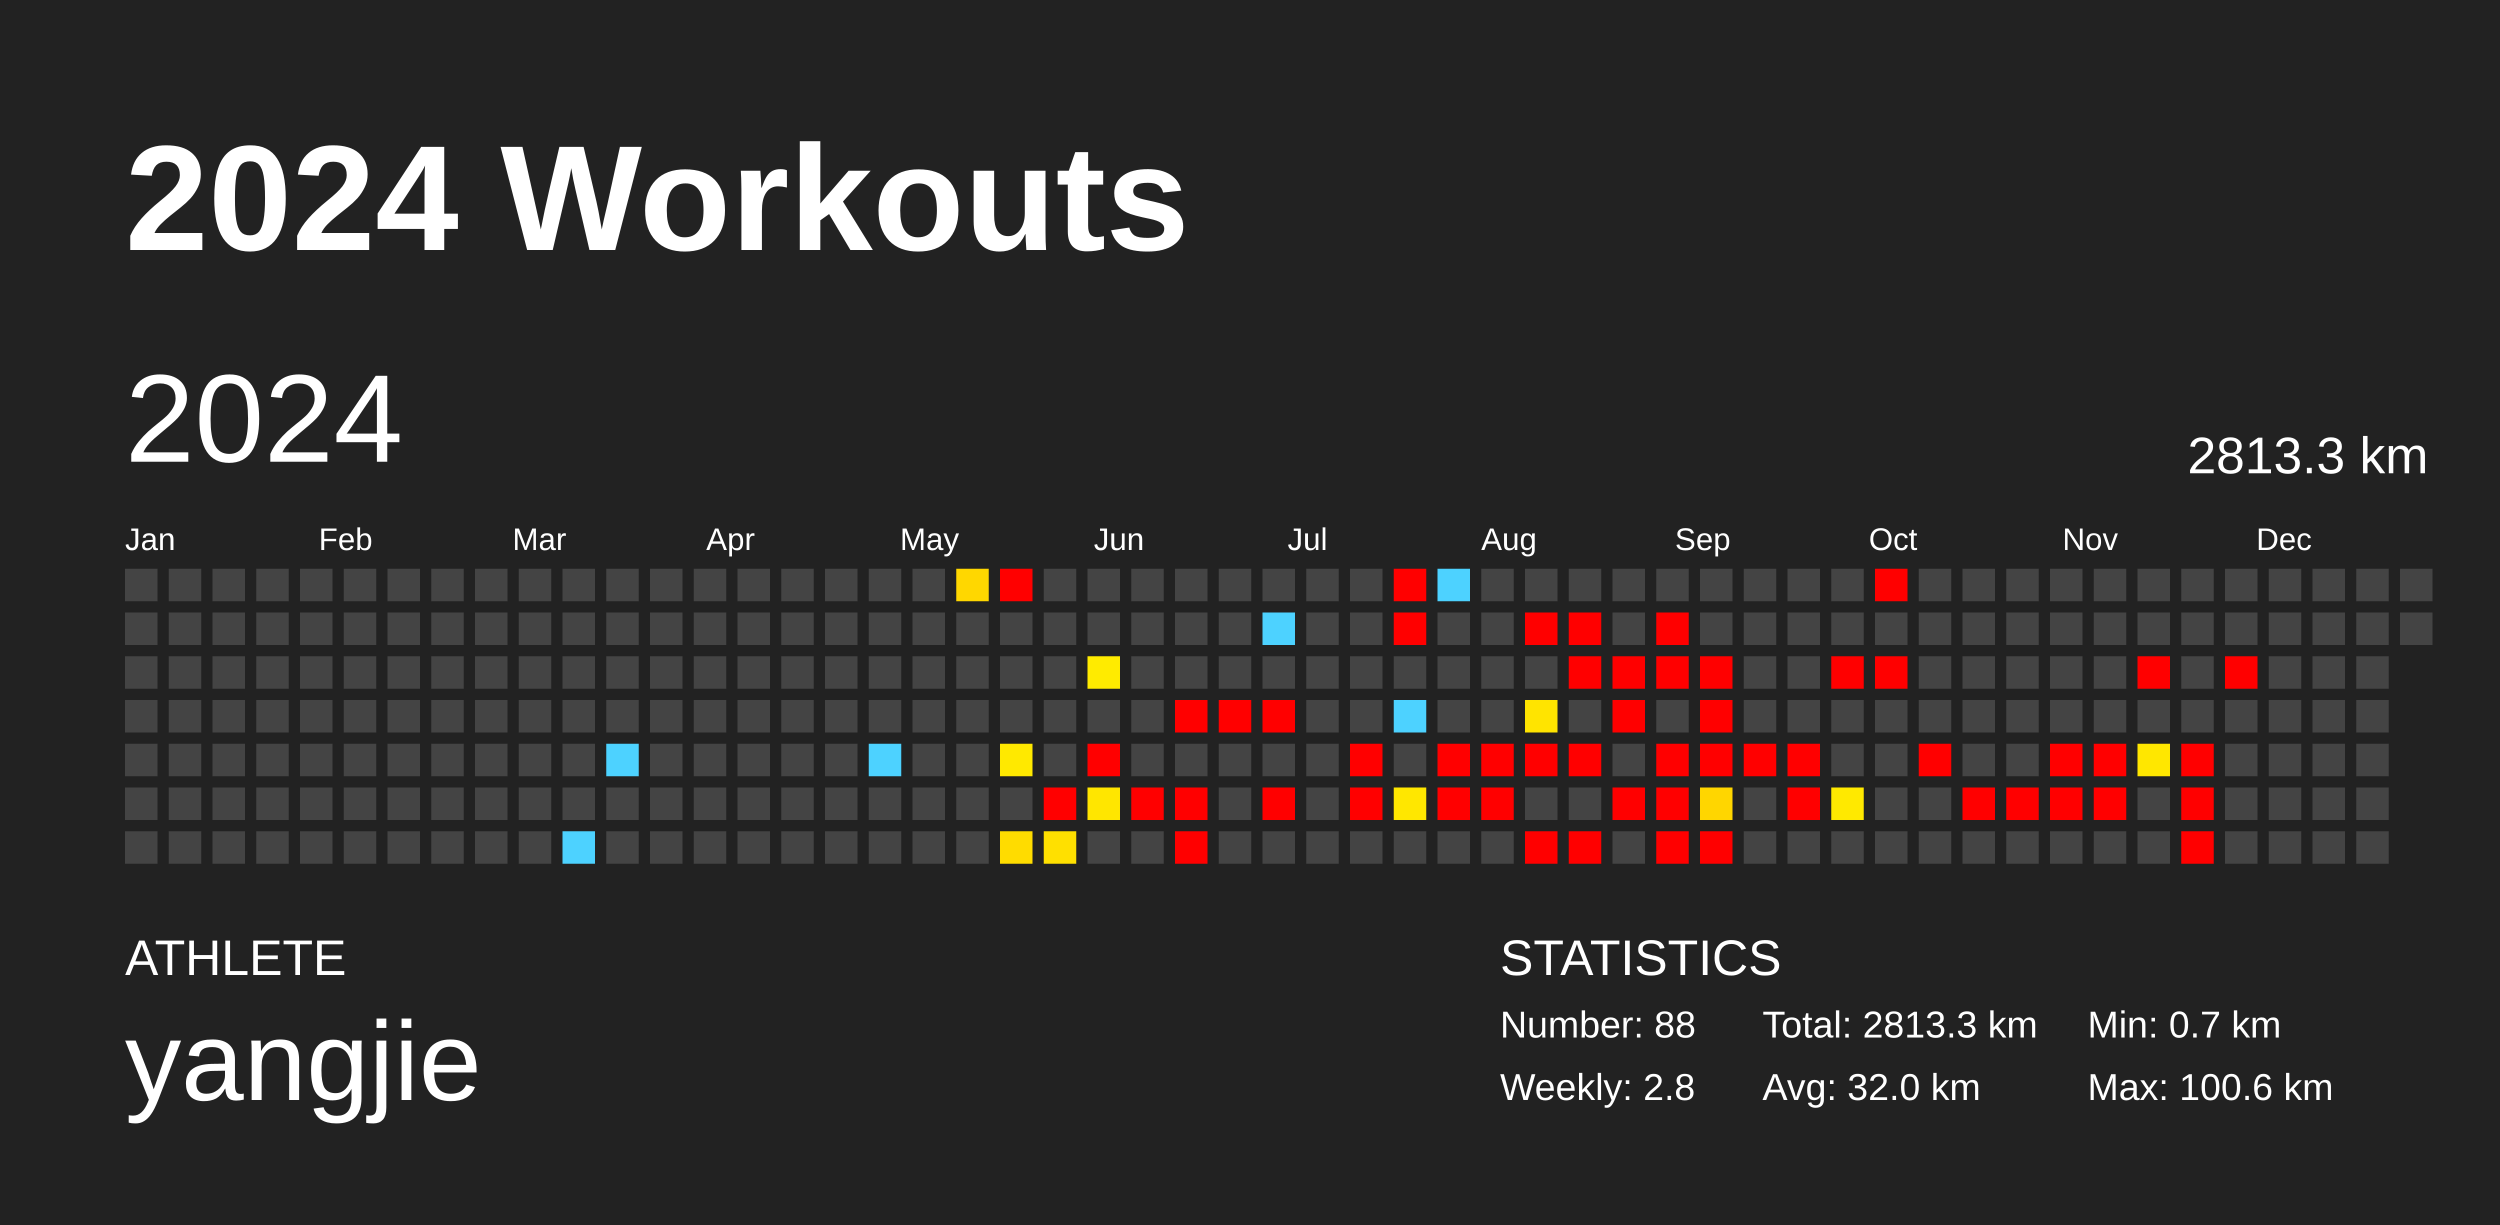
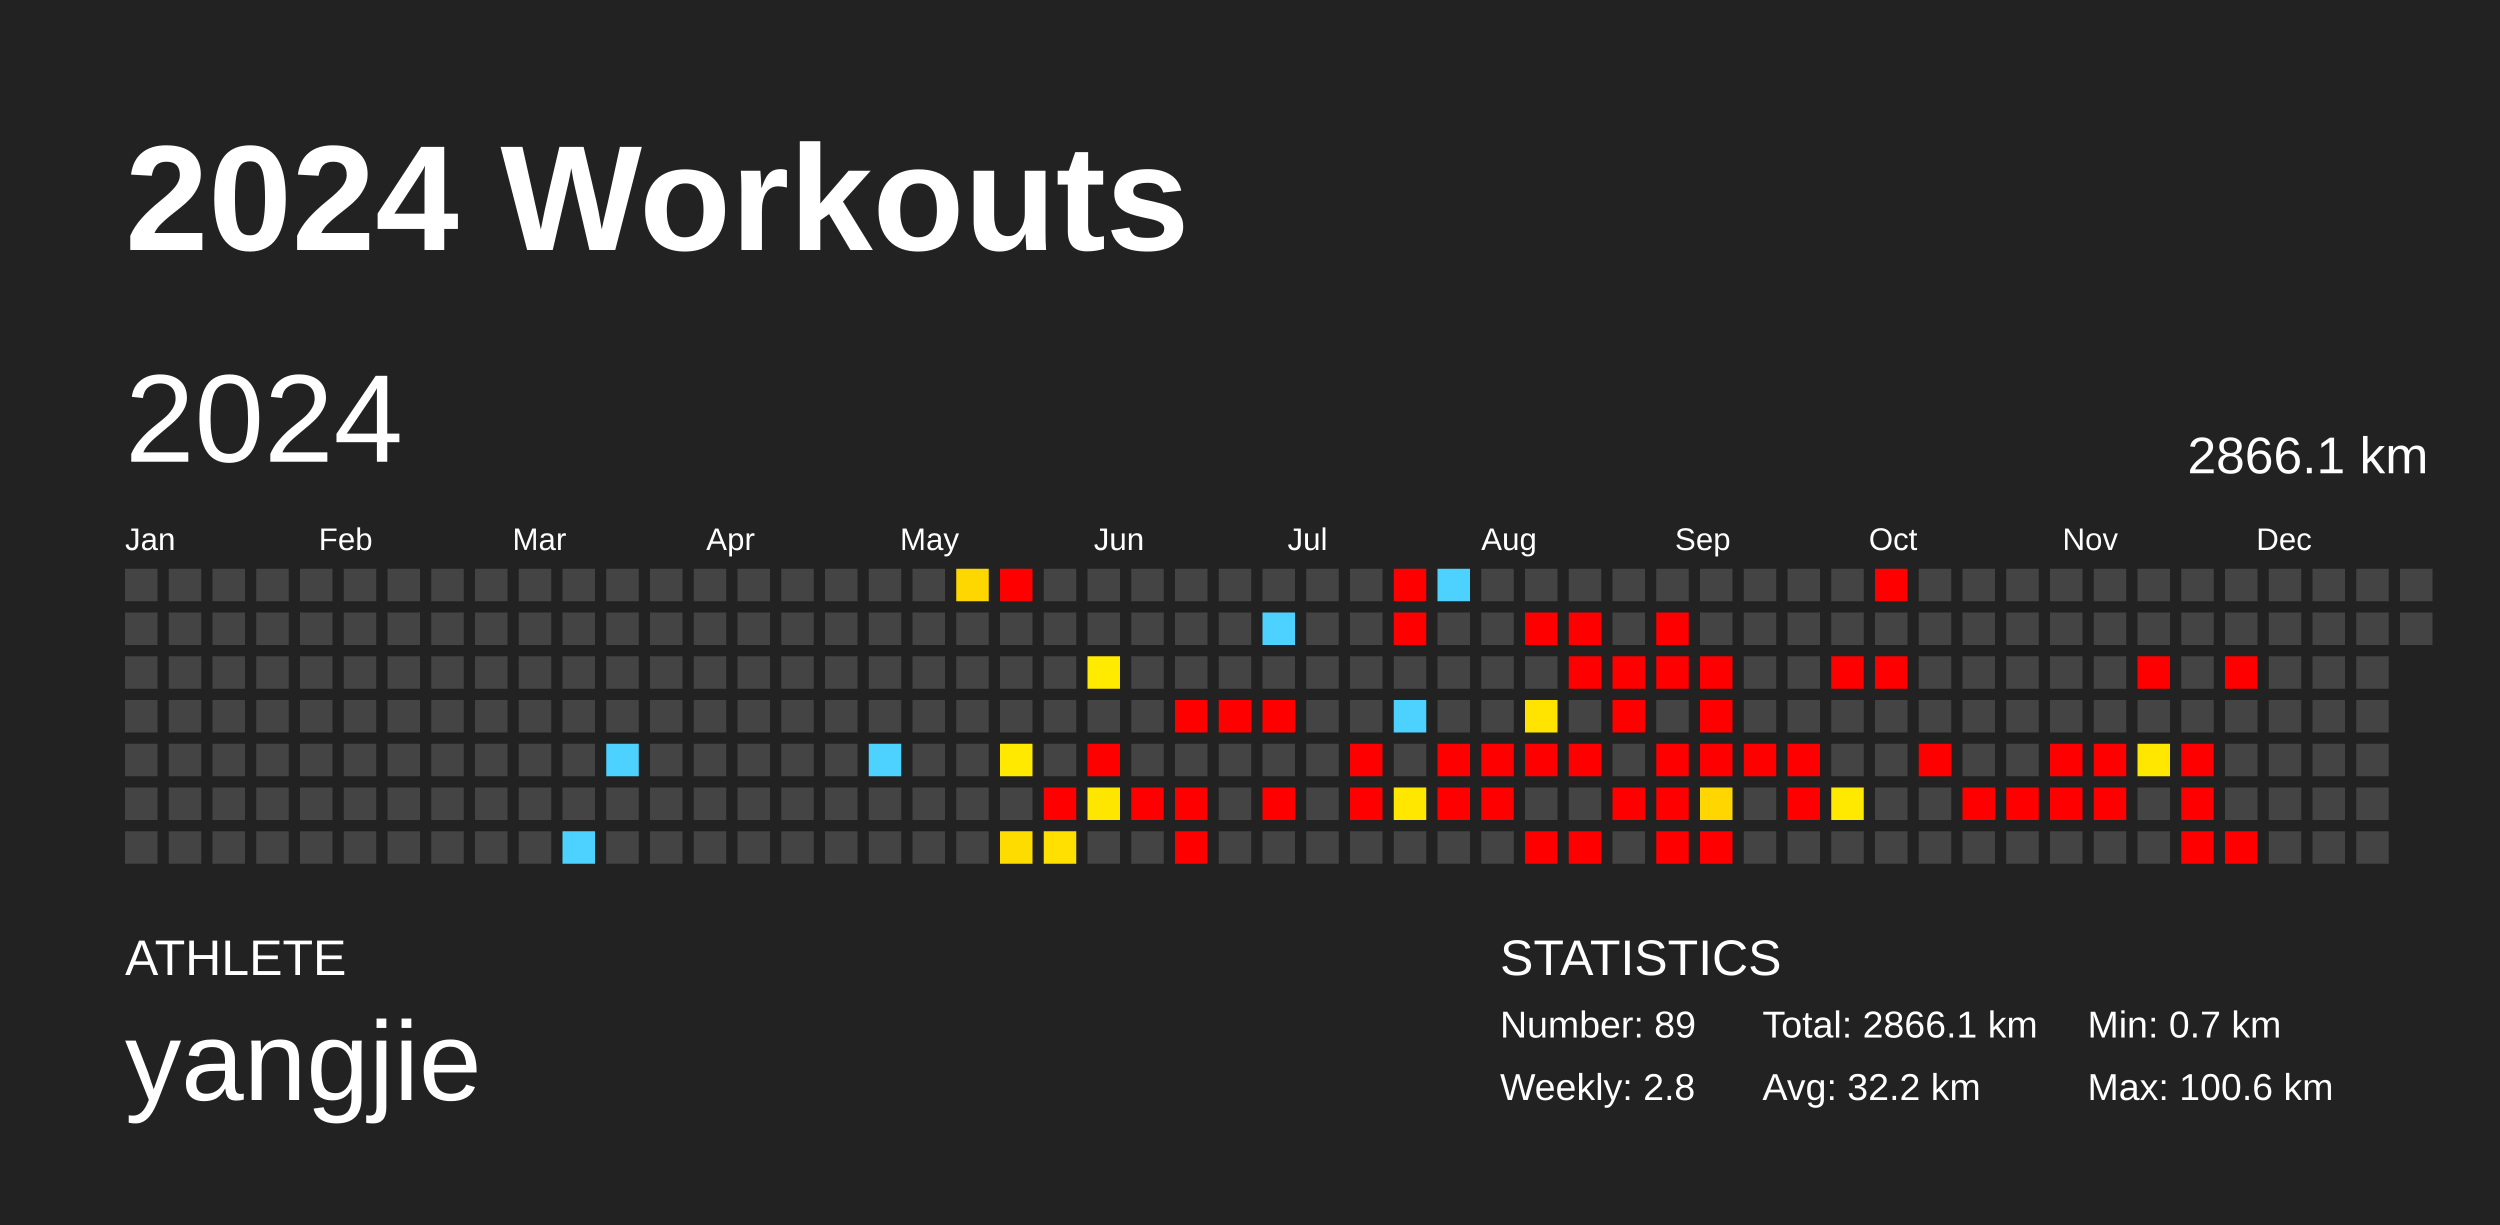
<svg xmlns="http://www.w3.org/2000/svg" baseProfile="full" height="98mm" version="1.1" viewBox="0,0,200,98" width="200mm">
  <defs />
  <rect fill="#222222" height="98" width="200" x="0" y="0" />
  <text fill="#FFFFFF" style="font-size:12px; font-family:Arial; font-weight:bold;" x="10" y="20">2024 Workouts</text>
  <text fill="#FFFFFF" style="font-size:4px; font-family:Arial" x="10" y="78">ATHLETE</text>
  <text fill="#FFFFFF" style="font-size:9px; font-family:Arial" x="10" y="88">yangjie</text>
  <text fill="#FFFFFF" style="font-size:4px; font-family:Arial" x="120" y="78">STATISTICS</text>
-   <text fill="#FFFFFF" style="font-size:3px; font-family:Arial" x="120" y="83">Number: 88</text>
+   <text fill="#FFFFFF" style="font-size:3px; font-family:Arial" x="120" y="83">Number: 89</text>
  <text fill="#FFFFFF" style="font-size:3px; font-family:Arial" x="120" y="88">Weekly: 2.8</text>
-   <text fill="#FFFFFF" style="font-size:3px; font-family:Arial" x="141" y="83">Total: 2813.3 km</text>
-   <text fill="#FFFFFF" style="font-size:3px; font-family:Arial" x="141" y="88">Avg: 32.0 km</text>
+   <text fill="#FFFFFF" style="font-size:3px; font-family:Arial" x="141" y="83">Total: 2866.1 km</text>
+   <text fill="#FFFFFF" style="font-size:3px; font-family:Arial" x="141" y="88">Avg: 32.2 km</text>
  <text fill="#FFFFFF" style="font-size:3px; font-family:Arial" x="167" y="83">Min: 0.7 km</text>
  <text fill="#FFFFFF" style="font-size:3px; font-family:Arial" x="167" y="88">Max: 100.6 km</text>
  <text dominant-baseline="hanging" fill="#FFFFFF" style="font-size:10.0px; font-family:Arial;" x="10" y="30">2024</text>
-   <text dominant-baseline="hanging" fill="#FFFFFF" style="font-size:4.125px; font-family:Arial;" x="175" y="35">2813.3 km</text>
+   <text dominant-baseline="hanging" fill="#FFFFFF" style="font-size:4.125px; font-family:Arial;" x="175" y="35">2866.1 km</text>
  <text fill="#FFFFFF" style="font-size:2.5px; font-family:Arial" x="10.0" y="44">Jan</text>
  <text fill="#FFFFFF" style="font-size:2.5px; font-family:Arial" x="25.5" y="44">Feb</text>
  <text fill="#FFFFFF" style="font-size:2.5px; font-family:Arial" x="41.0" y="44">Mar</text>
  <text fill="#FFFFFF" style="font-size:2.5px; font-family:Arial" x="56.5" y="44">Apr</text>
  <text fill="#FFFFFF" style="font-size:2.5px; font-family:Arial" x="72.0" y="44">May</text>
  <text fill="#FFFFFF" style="font-size:2.5px; font-family:Arial" x="87.5" y="44">Jun</text>
  <text fill="#FFFFFF" style="font-size:2.5px; font-family:Arial" x="103.0" y="44">Jul</text>
  <text fill="#FFFFFF" style="font-size:2.5px; font-family:Arial" x="118.5" y="44">Aug</text>
  <text fill="#FFFFFF" style="font-size:2.5px; font-family:Arial" x="134.0" y="44">Sep</text>
  <text fill="#FFFFFF" style="font-size:2.5px; font-family:Arial" x="149.5" y="44">Oct</text>
  <text fill="#FFFFFF" style="font-size:2.5px; font-family:Arial" x="165.0" y="44">Nov</text>
  <text fill="#FFFFFF" style="font-size:2.5px; font-family:Arial" x="180.5" y="44">Dec</text>
  <rect fill="#444444" height="2.6" width="2.6" x="10.0" y="45.5" />
  <rect fill="#444444" height="2.6" width="2.6" x="10.0" y="49.0" />
  <rect fill="#444444" height="2.6" width="2.6" x="10.0" y="52.5" />
  <rect fill="#444444" height="2.6" width="2.6" x="10.0" y="56.0" />
  <rect fill="#444444" height="2.6" width="2.6" x="10.0" y="59.5" />
  <rect fill="#444444" height="2.6" width="2.6" x="10.0" y="63.0" />
  <rect fill="#444444" height="2.6" width="2.6" x="10.0" y="66.5" />
  <rect fill="#444444" height="2.6" width="2.6" x="13.5" y="45.5" />
  <rect fill="#444444" height="2.6" width="2.6" x="13.5" y="49.0" />
  <rect fill="#444444" height="2.6" width="2.6" x="13.5" y="52.5" />
  <rect fill="#444444" height="2.6" width="2.6" x="13.5" y="56.0" />
  <rect fill="#444444" height="2.6" width="2.6" x="13.5" y="59.5" />
  <rect fill="#444444" height="2.6" width="2.6" x="13.5" y="63.0" />
  <rect fill="#444444" height="2.6" width="2.6" x="13.5" y="66.5" />
  <rect fill="#444444" height="2.6" width="2.6" x="17.0" y="45.5" />
  <rect fill="#444444" height="2.6" width="2.6" x="17.0" y="49.0" />
  <rect fill="#444444" height="2.6" width="2.6" x="17.0" y="52.5" />
  <rect fill="#444444" height="2.6" width="2.6" x="17.0" y="56.0" />
  <rect fill="#444444" height="2.6" width="2.6" x="17.0" y="59.5" />
  <rect fill="#444444" height="2.6" width="2.6" x="17.0" y="63.0" />
  <rect fill="#444444" height="2.6" width="2.6" x="17.0" y="66.5" />
  <rect fill="#444444" height="2.6" width="2.6" x="20.5" y="45.5" />
  <rect fill="#444444" height="2.6" width="2.6" x="20.5" y="49.0" />
  <rect fill="#444444" height="2.6" width="2.6" x="20.5" y="52.5" />
  <rect fill="#444444" height="2.6" width="2.6" x="20.5" y="56.0" />
  <rect fill="#444444" height="2.6" width="2.6" x="20.5" y="59.5" />
  <rect fill="#444444" height="2.6" width="2.6" x="20.5" y="63.0" />
  <rect fill="#444444" height="2.6" width="2.6" x="20.5" y="66.5" />
  <rect fill="#444444" height="2.6" width="2.6" x="24.0" y="45.5" />
  <rect fill="#444444" height="2.6" width="2.6" x="24.0" y="49.0" />
  <rect fill="#444444" height="2.6" width="2.6" x="24.0" y="52.5" />
  <rect fill="#444444" height="2.6" width="2.6" x="24.0" y="56.0" />
  <rect fill="#444444" height="2.6" width="2.6" x="24.0" y="59.5" />
  <rect fill="#444444" height="2.6" width="2.6" x="24.0" y="63.0" />
  <rect fill="#444444" height="2.6" width="2.6" x="24.0" y="66.5" />
  <rect fill="#444444" height="2.6" width="2.6" x="27.5" y="45.5" />
  <rect fill="#444444" height="2.6" width="2.6" x="27.5" y="49.0" />
  <rect fill="#444444" height="2.6" width="2.6" x="27.5" y="52.5" />
  <rect fill="#444444" height="2.6" width="2.6" x="27.5" y="56.0" />
  <rect fill="#444444" height="2.6" width="2.6" x="27.5" y="59.5" />
  <rect fill="#444444" height="2.6" width="2.6" x="27.5" y="63.0" />
  <rect fill="#444444" height="2.6" width="2.6" x="27.5" y="66.5" />
  <rect fill="#444444" height="2.6" width="2.6" x="31.0" y="45.5" />
  <rect fill="#444444" height="2.6" width="2.6" x="31.0" y="49.0" />
  <rect fill="#444444" height="2.6" width="2.6" x="31.0" y="52.5" />
  <rect fill="#444444" height="2.6" width="2.6" x="31.0" y="56.0" />
  <rect fill="#444444" height="2.6" width="2.6" x="31.0" y="59.5" />
  <rect fill="#444444" height="2.6" width="2.6" x="31.0" y="63.0" />
  <rect fill="#444444" height="2.6" width="2.6" x="31.0" y="66.5" />
  <rect fill="#444444" height="2.6" width="2.6" x="34.5" y="45.5" />
  <rect fill="#444444" height="2.6" width="2.6" x="34.5" y="49.0" />
  <rect fill="#444444" height="2.6" width="2.6" x="34.5" y="52.5" />
  <rect fill="#444444" height="2.6" width="2.6" x="34.5" y="56.0" />
  <rect fill="#444444" height="2.6" width="2.6" x="34.5" y="59.5" />
  <rect fill="#444444" height="2.6" width="2.6" x="34.5" y="63.0" />
  <rect fill="#444444" height="2.6" width="2.6" x="34.5" y="66.5" />
  <rect fill="#444444" height="2.6" width="2.6" x="38.0" y="45.5" />
  <rect fill="#444444" height="2.6" width="2.6" x="38.0" y="49.0" />
  <rect fill="#444444" height="2.6" width="2.6" x="38.0" y="52.5" />
  <rect fill="#444444" height="2.6" width="2.6" x="38.0" y="56.0" />
  <rect fill="#444444" height="2.6" width="2.6" x="38.0" y="59.5" />
  <rect fill="#444444" height="2.6" width="2.6" x="38.0" y="63.0" />
  <rect fill="#444444" height="2.6" width="2.6" x="38.0" y="66.5" />
  <rect fill="#444444" height="2.6" width="2.6" x="41.5" y="45.5" />
  <rect fill="#444444" height="2.6" width="2.6" x="41.5" y="49.0" />
  <rect fill="#444444" height="2.6" width="2.6" x="41.5" y="52.5" />
  <rect fill="#444444" height="2.6" width="2.6" x="41.5" y="56.0" />
  <rect fill="#444444" height="2.6" width="2.6" x="41.5" y="59.5" />
  <rect fill="#444444" height="2.6" width="2.6" x="41.5" y="63.0" />
  <rect fill="#444444" height="2.6" width="2.6" x="41.5" y="66.5" />
  <rect fill="#444444" height="2.6" width="2.6" x="45.0" y="45.5" />
  <rect fill="#444444" height="2.6" width="2.6" x="45.0" y="49.0" />
  <rect fill="#444444" height="2.6" width="2.6" x="45.0" y="52.5" />
  <rect fill="#444444" height="2.6" width="2.6" x="45.0" y="56.0" />
  <rect fill="#444444" height="2.6" width="2.6" x="45.0" y="59.5" />
  <rect fill="#444444" height="2.6" width="2.6" x="45.0" y="63.0" />
  <rect fill="#4dd2ff" height="2.6" width="2.6" x="45.0" y="66.5" />
  <rect fill="#444444" height="2.6" width="2.6" x="48.5" y="45.5" />
  <rect fill="#444444" height="2.6" width="2.6" x="48.5" y="49.0" />
  <rect fill="#444444" height="2.6" width="2.6" x="48.5" y="52.5" />
  <rect fill="#444444" height="2.6" width="2.6" x="48.5" y="56.0" />
  <rect fill="#4dd2ff" height="2.6" width="2.6" x="48.5" y="59.5" />
  <rect fill="#444444" height="2.6" width="2.6" x="48.5" y="63.0" />
  <rect fill="#444444" height="2.6" width="2.6" x="48.5" y="66.5" />
  <rect fill="#444444" height="2.6" width="2.6" x="52.0" y="45.5" />
  <rect fill="#444444" height="2.6" width="2.6" x="52.0" y="49.0" />
  <rect fill="#444444" height="2.6" width="2.6" x="52.0" y="52.5" />
  <rect fill="#444444" height="2.6" width="2.6" x="52.0" y="56.0" />
  <rect fill="#444444" height="2.6" width="2.6" x="52.0" y="59.5" />
  <rect fill="#444444" height="2.6" width="2.6" x="52.0" y="63.0" />
  <rect fill="#444444" height="2.6" width="2.6" x="52.0" y="66.5" />
  <rect fill="#444444" height="2.6" width="2.6" x="55.5" y="45.5" />
  <rect fill="#444444" height="2.6" width="2.6" x="55.5" y="49.0" />
  <rect fill="#444444" height="2.6" width="2.6" x="55.5" y="52.5" />
  <rect fill="#444444" height="2.6" width="2.6" x="55.5" y="56.0" />
  <rect fill="#444444" height="2.6" width="2.6" x="55.5" y="59.5" />
  <rect fill="#444444" height="2.6" width="2.6" x="55.5" y="63.0" />
  <rect fill="#444444" height="2.6" width="2.6" x="55.5" y="66.5" />
  <rect fill="#444444" height="2.6" width="2.6" x="59.0" y="45.5" />
  <rect fill="#444444" height="2.6" width="2.6" x="59.0" y="49.0" />
  <rect fill="#444444" height="2.6" width="2.6" x="59.0" y="52.5" />
  <rect fill="#444444" height="2.6" width="2.6" x="59.0" y="56.0" />
  <rect fill="#444444" height="2.6" width="2.6" x="59.0" y="59.5" />
  <rect fill="#444444" height="2.6" width="2.6" x="59.0" y="63.0" />
  <rect fill="#444444" height="2.6" width="2.6" x="59.0" y="66.5" />
  <rect fill="#444444" height="2.6" width="2.6" x="62.5" y="45.5" />
  <rect fill="#444444" height="2.6" width="2.6" x="62.5" y="49.0" />
  <rect fill="#444444" height="2.6" width="2.6" x="62.5" y="52.5" />
  <rect fill="#444444" height="2.6" width="2.6" x="62.5" y="56.0" />
  <rect fill="#444444" height="2.6" width="2.6" x="62.5" y="59.5" />
  <rect fill="#444444" height="2.6" width="2.6" x="62.5" y="63.0" />
  <rect fill="#444444" height="2.6" width="2.6" x="62.5" y="66.5" />
  <rect fill="#444444" height="2.6" width="2.6" x="66.0" y="45.5" />
  <rect fill="#444444" height="2.6" width="2.6" x="66.0" y="49.0" />
  <rect fill="#444444" height="2.6" width="2.6" x="66.0" y="52.5" />
  <rect fill="#444444" height="2.6" width="2.6" x="66.0" y="56.0" />
  <rect fill="#444444" height="2.6" width="2.6" x="66.0" y="59.5" />
  <rect fill="#444444" height="2.6" width="2.6" x="66.0" y="63.0" />
  <rect fill="#444444" height="2.6" width="2.6" x="66.0" y="66.5" />
  <rect fill="#444444" height="2.6" width="2.6" x="69.5" y="45.5" />
  <rect fill="#444444" height="2.6" width="2.6" x="69.5" y="49.0" />
  <rect fill="#444444" height="2.6" width="2.6" x="69.5" y="52.5" />
  <rect fill="#444444" height="2.6" width="2.6" x="69.5" y="56.0" />
  <rect fill="#4dd2ff" height="2.6" width="2.6" x="69.5" y="59.5" />
  <rect fill="#444444" height="2.6" width="2.6" x="69.5" y="63.0" />
  <rect fill="#444444" height="2.6" width="2.6" x="69.5" y="66.5" />
  <rect fill="#444444" height="2.6" width="2.6" x="73.0" y="45.5" />
  <rect fill="#444444" height="2.6" width="2.6" x="73.0" y="49.0" />
  <rect fill="#444444" height="2.6" width="2.6" x="73.0" y="52.5" />
  <rect fill="#444444" height="2.6" width="2.6" x="73.0" y="56.0" />
  <rect fill="#444444" height="2.6" width="2.6" x="73.0" y="59.5" />
  <rect fill="#444444" height="2.6" width="2.6" x="73.0" y="63.0" />
  <rect fill="#444444" height="2.6" width="2.6" x="73.0" y="66.5" />
  <rect fill="#ffd700" height="2.6" width="2.6" x="76.5" y="45.5" />
  <rect fill="#444444" height="2.6" width="2.6" x="76.5" y="49.0" />
  <rect fill="#444444" height="2.6" width="2.6" x="76.5" y="52.5" />
  <rect fill="#444444" height="2.6" width="2.6" x="76.5" y="56.0" />
  <rect fill="#444444" height="2.6" width="2.6" x="76.5" y="59.5" />
  <rect fill="#444444" height="2.6" width="2.6" x="76.5" y="63.0" />
  <rect fill="#444444" height="2.6" width="2.6" x="76.5" y="66.5" />
  <rect fill="red" height="2.6" width="2.6" x="80.0" y="45.5" />
  <rect fill="#444444" height="2.6" width="2.6" x="80.0" y="49.0" />
  <rect fill="#444444" height="2.6" width="2.6" x="80.0" y="52.5" />
  <rect fill="#444444" height="2.6" width="2.6" x="80.0" y="56.0" />
  <rect fill="#ffe900" height="2.6" width="2.6" x="80.0" y="59.5" />
  <rect fill="#444444" height="2.6" width="2.6" x="80.0" y="63.0" />
  <rect fill="#ffdc00" height="2.6" width="2.6" x="80.0" y="66.5" />
  <rect fill="#444444" height="2.6" width="2.6" x="83.5" y="45.5" />
  <rect fill="#444444" height="2.6" width="2.6" x="83.5" y="49.0" />
  <rect fill="#444444" height="2.6" width="2.6" x="83.5" y="52.5" />
  <rect fill="#444444" height="2.6" width="2.6" x="83.5" y="56.0" />
  <rect fill="#444444" height="2.6" width="2.6" x="83.5" y="59.5" />
  <rect fill="red" height="2.6" width="2.6" x="83.5" y="63.0" />
  <rect fill="#ffe000" height="2.6" width="2.6" x="83.5" y="66.5" />
  <rect fill="#444444" height="2.6" width="2.6" x="87.0" y="45.5" />
  <rect fill="#444444" height="2.6" width="2.6" x="87.0" y="49.0" />
  <rect fill="#ffeb00" height="2.6" width="2.6" x="87.0" y="52.5" />
  <rect fill="#444444" height="2.6" width="2.6" x="87.0" y="56.0" />
  <rect fill="red" height="2.6" width="2.6" x="87.0" y="59.5" />
  <rect fill="#ffe600" height="2.6" width="2.6" x="87.0" y="63.0" />
  <rect fill="#444444" height="2.6" width="2.6" x="87.0" y="66.5" />
  <rect fill="#444444" height="2.6" width="2.6" x="90.5" y="45.5" />
  <rect fill="#444444" height="2.6" width="2.6" x="90.5" y="49.0" />
  <rect fill="#444444" height="2.6" width="2.6" x="90.5" y="52.5" />
  <rect fill="#444444" height="2.6" width="2.6" x="90.5" y="56.0" />
  <rect fill="#444444" height="2.6" width="2.6" x="90.5" y="59.5" />
  <rect fill="red" height="2.6" width="2.6" x="90.5" y="63.0" />
  <rect fill="#444444" height="2.6" width="2.6" x="90.5" y="66.5" />
  <rect fill="#444444" height="2.6" width="2.6" x="94.0" y="45.5" />
  <rect fill="#444444" height="2.6" width="2.6" x="94.0" y="49.0" />
  <rect fill="#444444" height="2.6" width="2.6" x="94.0" y="52.5" />
  <rect fill="red" height="2.6" width="2.6" x="94.0" y="56.0" />
  <rect fill="#444444" height="2.6" width="2.6" x="94.0" y="59.5" />
  <rect fill="red" height="2.6" width="2.6" x="94.0" y="63.0" />
  <rect fill="red" height="2.6" width="2.6" x="94.0" y="66.5" />
  <rect fill="#444444" height="2.6" width="2.6" x="97.5" y="45.5" />
  <rect fill="#444444" height="2.6" width="2.6" x="97.5" y="49.0" />
  <rect fill="#444444" height="2.6" width="2.6" x="97.5" y="52.5" />
  <rect fill="red" height="2.6" width="2.6" x="97.5" y="56.0" />
  <rect fill="#444444" height="2.6" width="2.6" x="97.5" y="59.5" />
  <rect fill="#444444" height="2.6" width="2.6" x="97.5" y="63.0" />
  <rect fill="#444444" height="2.6" width="2.6" x="97.5" y="66.5" />
  <rect fill="#444444" height="2.6" width="2.6" x="101.0" y="45.5" />
  <rect fill="#4dd2ff" height="2.6" width="2.6" x="101.0" y="49.0" />
  <rect fill="#444444" height="2.6" width="2.6" x="101.0" y="52.5" />
  <rect fill="red" height="2.6" width="2.6" x="101.0" y="56.0" />
  <rect fill="#444444" height="2.6" width="2.6" x="101.0" y="59.5" />
  <rect fill="red" height="2.6" width="2.6" x="101.0" y="63.0" />
  <rect fill="#444444" height="2.6" width="2.6" x="101.0" y="66.5" />
  <rect fill="#444444" height="2.6" width="2.6" x="104.5" y="45.5" />
  <rect fill="#444444" height="2.6" width="2.6" x="104.5" y="49.0" />
  <rect fill="#444444" height="2.6" width="2.6" x="104.5" y="52.5" />
  <rect fill="#444444" height="2.6" width="2.6" x="104.5" y="56.0" />
  <rect fill="#444444" height="2.6" width="2.6" x="104.5" y="59.5" />
  <rect fill="#444444" height="2.6" width="2.6" x="104.5" y="63.0" />
  <rect fill="#444444" height="2.6" width="2.6" x="104.5" y="66.5" />
  <rect fill="#444444" height="2.6" width="2.6" x="108.0" y="45.5" />
  <rect fill="#444444" height="2.6" width="2.6" x="108.0" y="49.0" />
  <rect fill="#444444" height="2.6" width="2.6" x="108.0" y="52.5" />
  <rect fill="#444444" height="2.6" width="2.6" x="108.0" y="56.0" />
  <rect fill="red" height="2.6" width="2.6" x="108.0" y="59.5" />
  <rect fill="red" height="2.6" width="2.6" x="108.0" y="63.0" />
  <rect fill="#444444" height="2.6" width="2.6" x="108.0" y="66.5" />
  <rect fill="red" height="2.6" width="2.6" x="111.5" y="45.5" />
  <rect fill="red" height="2.6" width="2.6" x="111.5" y="49.0" />
  <rect fill="#444444" height="2.6" width="2.6" x="111.5" y="52.5" />
  <rect fill="#4dd2ff" height="2.6" width="2.6" x="111.5" y="56.0" />
  <rect fill="#444444" height="2.6" width="2.6" x="111.5" y="59.5" />
  <rect fill="#ffe700" height="2.6" width="2.6" x="111.5" y="63.0" />
  <rect fill="#444444" height="2.6" width="2.6" x="111.5" y="66.5" />
  <rect fill="#4dd2ff" height="2.6" width="2.6" x="115.0" y="45.5" />
  <rect fill="#444444" height="2.6" width="2.6" x="115.0" y="49.0" />
  <rect fill="#444444" height="2.6" width="2.6" x="115.0" y="52.5" />
  <rect fill="#444444" height="2.6" width="2.6" x="115.0" y="56.0" />
  <rect fill="red" height="2.6" width="2.6" x="115.0" y="59.5" />
  <rect fill="red" height="2.6" width="2.6" x="115.0" y="63.0" />
  <rect fill="#444444" height="2.6" width="2.6" x="115.0" y="66.5" />
  <rect fill="#444444" height="2.6" width="2.6" x="118.5" y="45.5" />
  <rect fill="#444444" height="2.6" width="2.6" x="118.5" y="49.0" />
  <rect fill="#444444" height="2.6" width="2.6" x="118.5" y="52.5" />
  <rect fill="#444444" height="2.6" width="2.6" x="118.5" y="56.0" />
  <rect fill="red" height="2.6" width="2.6" x="118.5" y="59.5" />
  <rect fill="red" height="2.6" width="2.6" x="118.5" y="63.0" />
  <rect fill="#444444" height="2.6" width="2.6" x="118.5" y="66.5" />
  <rect fill="#444444" height="2.6" width="2.6" x="122.0" y="45.5" />
  <rect fill="red" height="2.6" width="2.6" x="122.0" y="49.0" />
  <rect fill="#444444" height="2.6" width="2.6" x="122.0" y="52.5" />
  <rect fill="#ffe400" height="2.6" width="2.6" x="122.0" y="56.0" />
  <rect fill="red" height="2.6" width="2.6" x="122.0" y="59.5" />
  <rect fill="#444444" height="2.6" width="2.6" x="122.0" y="63.0" />
  <rect fill="red" height="2.6" width="2.6" x="122.0" y="66.5" />
  <rect fill="#444444" height="2.6" width="2.6" x="125.5" y="45.5" />
  <rect fill="red" height="2.6" width="2.6" x="125.5" y="49.0" />
  <rect fill="red" height="2.6" width="2.6" x="125.5" y="52.5" />
  <rect fill="#444444" height="2.6" width="2.6" x="125.5" y="56.0" />
  <rect fill="red" height="2.6" width="2.6" x="125.5" y="59.5" />
  <rect fill="#444444" height="2.6" width="2.6" x="125.5" y="63.0" />
  <rect fill="red" height="2.6" width="2.6" x="125.5" y="66.5" />
  <rect fill="#444444" height="2.6" width="2.6" x="129.0" y="45.5" />
  <rect fill="#444444" height="2.6" width="2.6" x="129.0" y="49.0" />
  <rect fill="red" height="2.6" width="2.6" x="129.0" y="52.5" />
  <rect fill="red" height="2.6" width="2.6" x="129.0" y="56.0" />
  <rect fill="#444444" height="2.6" width="2.6" x="129.0" y="59.5" />
  <rect fill="red" height="2.6" width="2.6" x="129.0" y="63.0" />
  <rect fill="#444444" height="2.6" width="2.6" x="129.0" y="66.5" />
  <rect fill="#444444" height="2.6" width="2.6" x="132.5" y="45.5" />
  <rect fill="red" height="2.6" width="2.6" x="132.5" y="49.0" />
  <rect fill="red" height="2.6" width="2.6" x="132.5" y="52.5" />
  <rect fill="#444444" height="2.6" width="2.6" x="132.5" y="56.0" />
  <rect fill="red" height="2.6" width="2.6" x="132.5" y="59.5" />
  <rect fill="red" height="2.6" width="2.6" x="132.5" y="63.0" />
  <rect fill="red" height="2.6" width="2.6" x="132.5" y="66.5" />
  <rect fill="#444444" height="2.6" width="2.6" x="136.0" y="45.5" />
  <rect fill="#444444" height="2.6" width="2.6" x="136.0" y="49.0" />
  <rect fill="red" height="2.6" width="2.6" x="136.0" y="52.5" />
  <rect fill="red" height="2.6" width="2.6" x="136.0" y="56.0" />
  <rect fill="red" height="2.6" width="2.6" x="136.0" y="59.5" />
  <rect fill="#ffd600" height="2.6" width="2.6" x="136.0" y="63.0" />
  <rect fill="red" height="2.6" width="2.6" x="136.0" y="66.5" />
  <rect fill="#444444" height="2.6" width="2.6" x="139.5" y="45.5" />
  <rect fill="#444444" height="2.6" width="2.6" x="139.5" y="49.0" />
  <rect fill="#444444" height="2.6" width="2.6" x="139.5" y="52.5" />
  <rect fill="#444444" height="2.6" width="2.6" x="139.5" y="56.0" />
  <rect fill="red" height="2.6" width="2.6" x="139.5" y="59.5" />
  <rect fill="#444444" height="2.6" width="2.6" x="139.5" y="63.0" />
  <rect fill="#444444" height="2.6" width="2.6" x="139.5" y="66.5" />
  <rect fill="#444444" height="2.6" width="2.6" x="143.0" y="45.5" />
  <rect fill="#444444" height="2.6" width="2.6" x="143.0" y="49.0" />
  <rect fill="#444444" height="2.6" width="2.6" x="143.0" y="52.5" />
  <rect fill="#444444" height="2.6" width="2.6" x="143.0" y="56.0" />
  <rect fill="red" height="2.6" width="2.6" x="143.0" y="59.5" />
  <rect fill="red" height="2.6" width="2.6" x="143.0" y="63.0" />
  <rect fill="#444444" height="2.6" width="2.6" x="143.0" y="66.5" />
  <rect fill="#444444" height="2.6" width="2.6" x="146.5" y="45.5" />
  <rect fill="#444444" height="2.6" width="2.6" x="146.5" y="49.0" />
  <rect fill="red" height="2.6" width="2.6" x="146.5" y="52.5" />
  <rect fill="#444444" height="2.6" width="2.6" x="146.5" y="56.0" />
  <rect fill="#444444" height="2.6" width="2.6" x="146.5" y="59.5" />
  <rect fill="#ffe900" height="2.6" width="2.6" x="146.5" y="63.0" />
  <rect fill="#444444" height="2.6" width="2.6" x="146.5" y="66.5" />
  <rect fill="red" height="2.6" width="2.6" x="150.0" y="45.5" />
  <rect fill="#444444" height="2.6" width="2.6" x="150.0" y="49.0" />
  <rect fill="red" height="2.6" width="2.6" x="150.0" y="52.5" />
  <rect fill="#444444" height="2.6" width="2.6" x="150.0" y="56.0" />
  <rect fill="#444444" height="2.6" width="2.6" x="150.0" y="59.5" />
  <rect fill="#444444" height="2.6" width="2.6" x="150.0" y="63.0" />
  <rect fill="#444444" height="2.6" width="2.6" x="150.0" y="66.5" />
  <rect fill="#444444" height="2.6" width="2.6" x="153.5" y="45.5" />
  <rect fill="#444444" height="2.6" width="2.6" x="153.5" y="49.0" />
  <rect fill="#444444" height="2.6" width="2.6" x="153.5" y="52.5" />
  <rect fill="#444444" height="2.6" width="2.6" x="153.5" y="56.0" />
  <rect fill="red" height="2.6" width="2.6" x="153.5" y="59.5" />
  <rect fill="#444444" height="2.6" width="2.6" x="153.5" y="63.0" />
  <rect fill="#444444" height="2.6" width="2.6" x="153.5" y="66.5" />
  <rect fill="#444444" height="2.6" width="2.6" x="157.0" y="45.5" />
  <rect fill="#444444" height="2.6" width="2.6" x="157.0" y="49.0" />
  <rect fill="#444444" height="2.6" width="2.6" x="157.0" y="52.5" />
  <rect fill="#444444" height="2.6" width="2.6" x="157.0" y="56.0" />
  <rect fill="#444444" height="2.6" width="2.6" x="157.0" y="59.5" />
  <rect fill="red" height="2.6" width="2.6" x="157.0" y="63.0" />
  <rect fill="#444444" height="2.6" width="2.6" x="157.0" y="66.5" />
  <rect fill="#444444" height="2.6" width="2.6" x="160.5" y="45.5" />
  <rect fill="#444444" height="2.6" width="2.6" x="160.5" y="49.0" />
  <rect fill="#444444" height="2.6" width="2.6" x="160.5" y="52.5" />
  <rect fill="#444444" height="2.6" width="2.6" x="160.5" y="56.0" />
  <rect fill="#444444" height="2.6" width="2.6" x="160.5" y="59.5" />
  <rect fill="red" height="2.6" width="2.6" x="160.5" y="63.0" />
  <rect fill="#444444" height="2.6" width="2.6" x="160.5" y="66.5" />
  <rect fill="#444444" height="2.6" width="2.6" x="164.0" y="45.5" />
  <rect fill="#444444" height="2.6" width="2.6" x="164.0" y="49.0" />
  <rect fill="#444444" height="2.6" width="2.6" x="164.0" y="52.5" />
  <rect fill="#444444" height="2.6" width="2.6" x="164.0" y="56.0" />
  <rect fill="red" height="2.6" width="2.6" x="164.0" y="59.5" />
  <rect fill="red" height="2.6" width="2.6" x="164.0" y="63.0" />
  <rect fill="#444444" height="2.6" width="2.6" x="164.0" y="66.5" />
  <rect fill="#444444" height="2.6" width="2.6" x="167.5" y="45.5" />
  <rect fill="#444444" height="2.6" width="2.6" x="167.5" y="49.0" />
  <rect fill="#444444" height="2.6" width="2.6" x="167.5" y="52.5" />
  <rect fill="#444444" height="2.6" width="2.6" x="167.5" y="56.0" />
  <rect fill="red" height="2.6" width="2.6" x="167.5" y="59.5" />
  <rect fill="red" height="2.6" width="2.6" x="167.5" y="63.0" />
  <rect fill="#444444" height="2.6" width="2.6" x="167.5" y="66.5" />
  <rect fill="#444444" height="2.6" width="2.6" x="171.0" y="45.5" />
  <rect fill="#444444" height="2.6" width="2.6" x="171.0" y="49.0" />
  <rect fill="red" height="2.6" width="2.6" x="171.0" y="52.5" />
  <rect fill="#444444" height="2.6" width="2.6" x="171.0" y="56.0" />
  <rect fill="#ffe700" height="2.6" width="2.6" x="171.0" y="59.5" />
  <rect fill="#444444" height="2.6" width="2.6" x="171.0" y="63.0" />
  <rect fill="#444444" height="2.6" width="2.6" x="171.0" y="66.5" />
  <rect fill="#444444" height="2.6" width="2.6" x="174.5" y="45.5" />
  <rect fill="#444444" height="2.6" width="2.6" x="174.5" y="49.0" />
  <rect fill="#444444" height="2.6" width="2.6" x="174.5" y="52.5" />
  <rect fill="#444444" height="2.6" width="2.6" x="174.5" y="56.0" />
  <rect fill="red" height="2.6" width="2.6" x="174.5" y="59.5" />
  <rect fill="red" height="2.6" width="2.6" x="174.5" y="63.0" />
  <rect fill="red" height="2.6" width="2.6" x="174.5" y="66.5" />
  <rect fill="#444444" height="2.6" width="2.6" x="178.0" y="45.5" />
  <rect fill="#444444" height="2.6" width="2.6" x="178.0" y="49.0" />
  <rect fill="red" height="2.6" width="2.6" x="178.0" y="52.5" />
  <rect fill="#444444" height="2.6" width="2.6" x="178.0" y="56.0" />
  <rect fill="#444444" height="2.6" width="2.6" x="178.0" y="59.5" />
  <rect fill="#444444" height="2.6" width="2.6" x="178.0" y="63.0" />
-   <rect fill="#444444" height="2.6" width="2.6" x="178.0" y="66.5" />
+   <rect fill="red" height="2.6" width="2.6" x="178.0" y="66.5" />
  <rect fill="#444444" height="2.6" width="2.6" x="181.5" y="45.5" />
  <rect fill="#444444" height="2.6" width="2.6" x="181.5" y="49.0" />
  <rect fill="#444444" height="2.6" width="2.6" x="181.5" y="52.5" />
  <rect fill="#444444" height="2.6" width="2.6" x="181.5" y="56.0" />
  <rect fill="#444444" height="2.6" width="2.6" x="181.5" y="59.5" />
  <rect fill="#444444" height="2.6" width="2.6" x="181.5" y="63.0" />
  <rect fill="#444444" height="2.6" width="2.6" x="181.5" y="66.5" />
  <rect fill="#444444" height="2.6" width="2.6" x="185.0" y="45.5" />
  <rect fill="#444444" height="2.6" width="2.6" x="185.0" y="49.0" />
  <rect fill="#444444" height="2.6" width="2.6" x="185.0" y="52.5" />
  <rect fill="#444444" height="2.6" width="2.6" x="185.0" y="56.0" />
  <rect fill="#444444" height="2.6" width="2.6" x="185.0" y="59.5" />
  <rect fill="#444444" height="2.6" width="2.6" x="185.0" y="63.0" />
  <rect fill="#444444" height="2.6" width="2.6" x="185.0" y="66.5" />
  <rect fill="#444444" height="2.6" width="2.6" x="188.5" y="45.5" />
  <rect fill="#444444" height="2.6" width="2.6" x="188.5" y="49.0" />
  <rect fill="#444444" height="2.6" width="2.6" x="188.5" y="52.5" />
  <rect fill="#444444" height="2.6" width="2.6" x="188.5" y="56.0" />
  <rect fill="#444444" height="2.6" width="2.6" x="188.5" y="59.5" />
  <rect fill="#444444" height="2.6" width="2.6" x="188.5" y="63.0" />
  <rect fill="#444444" height="2.6" width="2.6" x="188.5" y="66.5" />
  <rect fill="#444444" height="2.6" width="2.6" x="192.0" y="45.5" />
  <rect fill="#444444" height="2.6" width="2.6" x="192.0" y="49.0" />
</svg>
